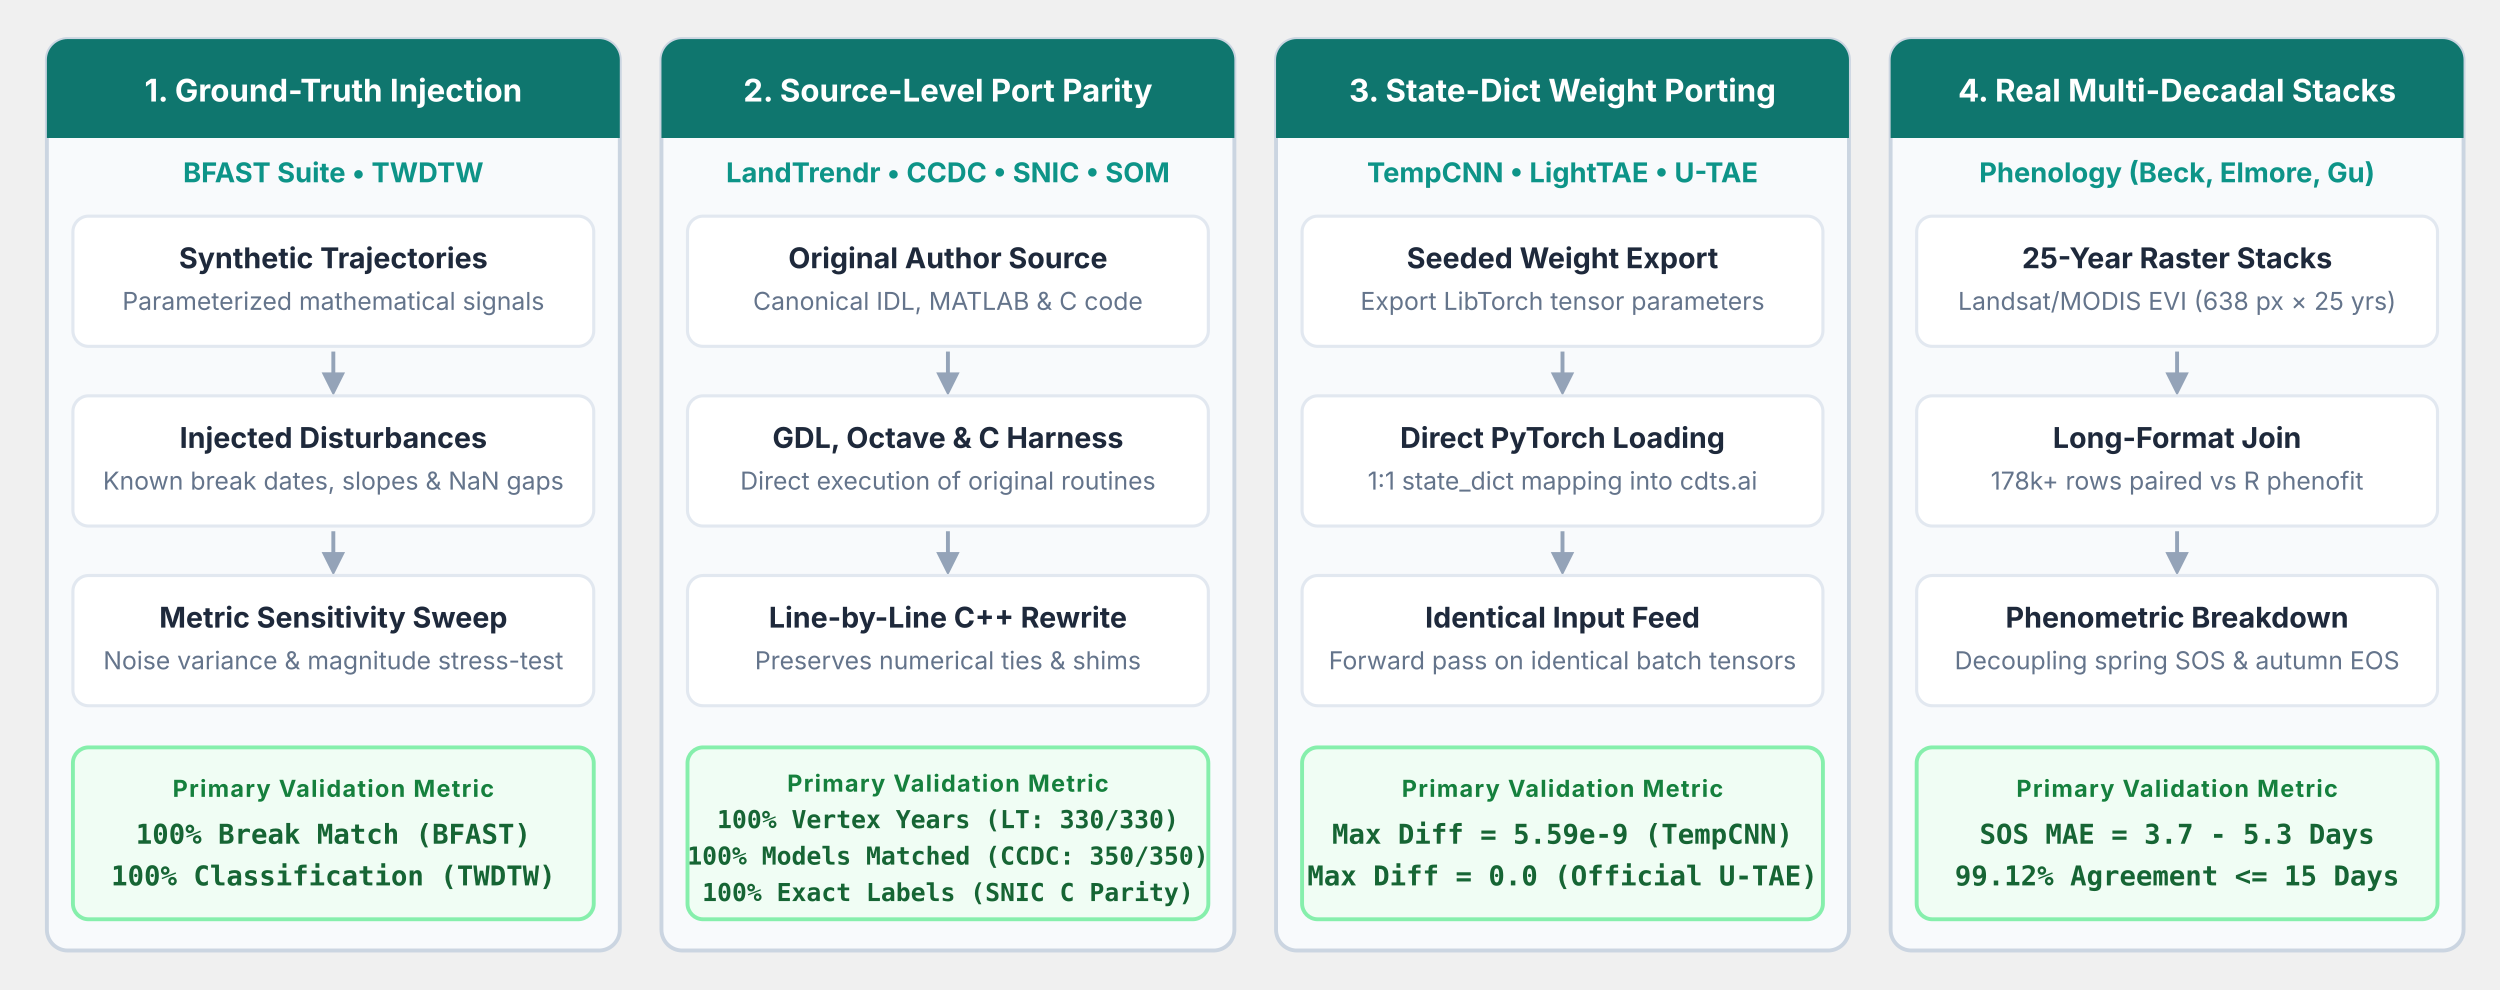
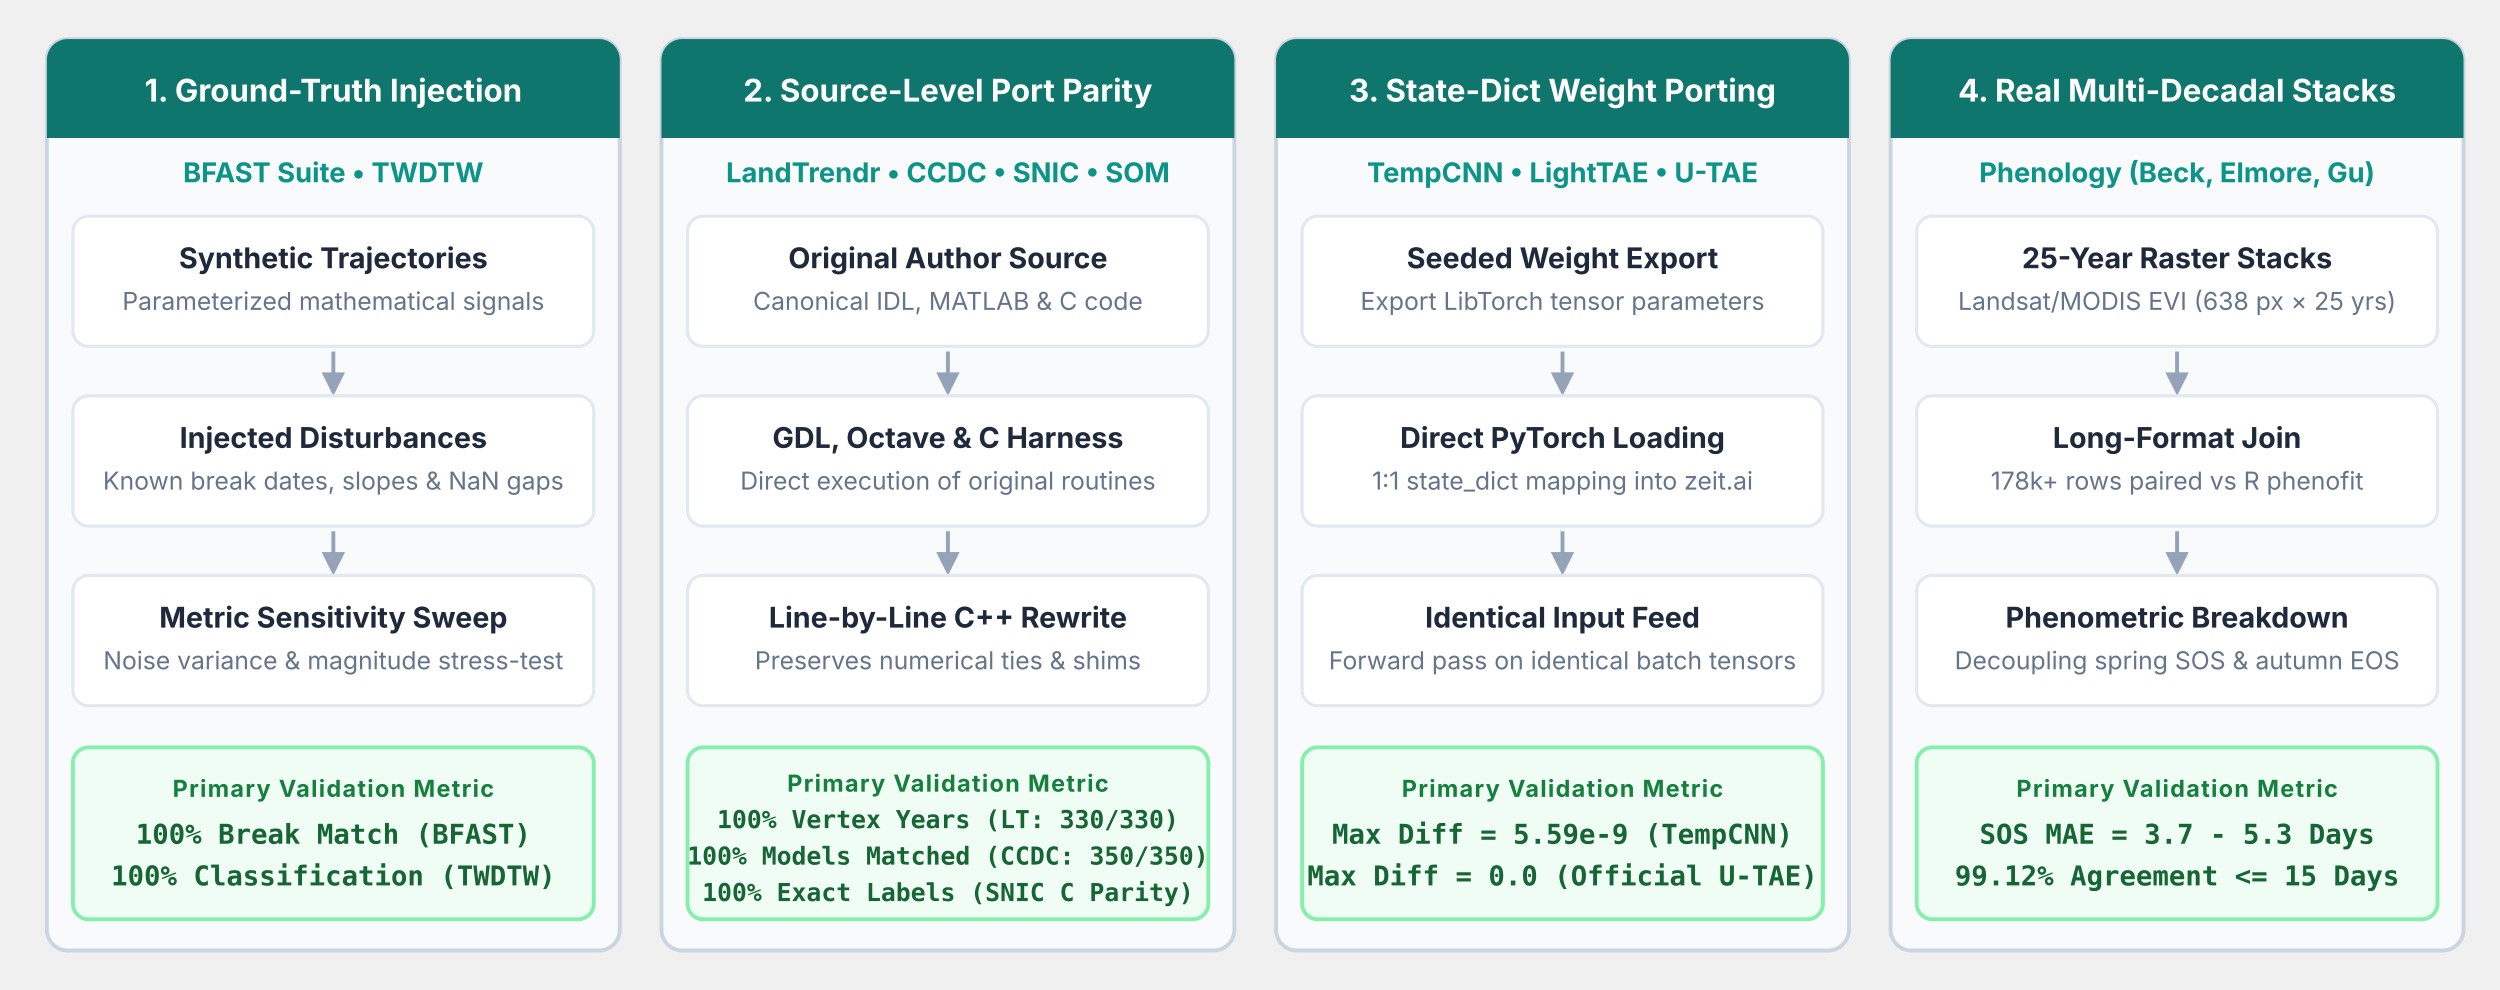
<svg xmlns="http://www.w3.org/2000/svg" viewBox="0 0 960 380" class="validation-methodology-svg" role="img" aria-label="Validation Methodology Framework">
  <defs>
    <style>
      .card-bg { fill: #f8fafc; stroke: #cbd5e1; stroke-width: 1.5; }
      .card-hdr { fill: #0f766e; }
      .hdr-text { font-family: system-ui, -apple-system, sans-serif; font-size: 12px; font-weight: 700; fill: #ffffff; text-anchor: middle; }
      .scope-text { font-family: system-ui, -apple-system, sans-serif; font-size: 10.5px; font-weight: 700; fill: #0d9488; text-anchor: middle; }
      .step-box { fill: #ffffff; stroke: #e2e8f0; stroke-width: 1.2; }
      .step-title { font-family: system-ui, -apple-system, sans-serif; font-size: 11px; font-weight: 700; fill: #1e293b; text-anchor: middle; }
      .step-desc { font-family: system-ui, -apple-system, sans-serif; font-size: 9.5px; fill: #64748b; text-anchor: middle; }
      .arrow { stroke: #94a3b8; stroke-width: 1.5; fill: none; marker-end: url(#arrowhead); }
      .outcome-box { fill: #f0fdf4; stroke: #86efac; stroke-width: 1.5; }
      .outcome-lbl { font-family: system-ui, -apple-system, sans-serif; font-size: 9px; font-weight: 700; fill: #15803d; text-anchor: middle; text-transform: uppercase; letter-spacing: 0.5px; }
      .outcome-val { font-family: monospace; font-size: 10.5px; font-weight: 700; fill: #166534; text-anchor: middle; }

      @media (prefers-color-scheme: dark) {
        :root:not([data-md-color-scheme="default"]) {
          .card-bg { fill: #1e293b; stroke: #334155; }
          .card-hdr { fill: #115e59; }
          .scope-text { fill: #2dd4bf; }
          .step-box { fill: #0f172a; stroke: #334155; }
          .step-title { fill: #f1f5f9; }
          .step-desc { fill: #94a3b8; }
          .arrow { stroke: #64748b; }
          .outcome-box { fill: #064e3b; stroke: #059669; }
          .outcome-lbl { fill: #86efac; }
          .outcome-val { fill: #bbf7d0; }
        }
      }
    </style>
    <marker id="arrowhead" markerWidth="6" markerHeight="6" refX="4" refY="3" orient="auto">
      <polygon points="0 0, 6 3, 0 6" fill="#94a3b8" />
    </marker>
  </defs>
  <g transform="translate(18, 15)">
    <rect class="card-bg" x="0" y="0" width="220" height="350" rx="8" />
    <path class="card-hdr" d="M0,8 A8,8 0 0,1 8,0 L212,0 A8,8 0 0,1 220,8 L220,38 L0,38 Z" />
    <text class="hdr-text" x="110" y="24">1. Ground-Truth Injection</text>
    <text class="scope-text" x="110" y="55">BFAST Suite • TWDTW</text>
    <rect class="step-box" x="10" y="68" width="200" height="50" rx="6" />
    <text class="step-title" x="110" y="88">Synthetic Trajectories</text>
    <text class="step-desc" x="110" y="104">Parameterized mathematical signals</text>
    <line class="arrow" x1="110" y1="120" x2="110" y2="134" />
    <rect class="step-box" x="10" y="137" width="200" height="50" rx="6" />
    <text class="step-title" x="110" y="157">Injected Disturbances</text>
    <text class="step-desc" x="110" y="173">Known break dates, slopes &amp; NaN gaps</text>
    <line class="arrow" x1="110" y1="189" x2="110" y2="203" />
    <rect class="step-box" x="10" y="206" width="200" height="50" rx="6" />
    <text class="step-title" x="110" y="226">Metric Sensitivity Sweep</text>
    <text class="step-desc" x="110" y="242">Noise variance &amp; magnitude stress-test</text>
    <rect class="outcome-box" x="10" y="272" width="200" height="66" rx="6" />
    <text class="outcome-lbl" x="110" y="291">Primary Validation Metric</text>
    <text class="outcome-val" x="110" y="309">100% Break Match (BFAST)</text>
    <text class="outcome-val" x="110" y="325">100% Classification (TWDTW)</text>
  </g>
  <g transform="translate(254, 15)">
    <rect class="card-bg" x="0" y="0" width="220" height="350" rx="8" />
    <path class="card-hdr" d="M0,8 A8,8 0 0,1 8,0 L212,0 A8,8 0 0,1 220,8 L220,38 L0,38 Z" />
    <text class="hdr-text" x="110" y="24">2. Source-Level Port Parity</text>
    <text class="scope-text" x="110" y="55">LandTrendr • CCDC • SNIC • SOM</text>
    <rect class="step-box" x="10" y="68" width="200" height="50" rx="6" />
    <text class="step-title" x="110" y="88">Original Author Source</text>
    <text class="step-desc" x="110" y="104">Canonical IDL, MATLAB &amp; C code</text>
    <line class="arrow" x1="110" y1="120" x2="110" y2="134" />
    <rect class="step-box" x="10" y="137" width="200" height="50" rx="6" />
    <text class="step-title" x="110" y="157">GDL, Octave &amp; C Harness</text>
    <text class="step-desc" x="110" y="173">Direct execution of original routines</text>
    <line class="arrow" x1="110" y1="189" x2="110" y2="203" />
    <rect class="step-box" x="10" y="206" width="200" height="50" rx="6" />
    <text class="step-title" x="110" y="226">Line-by-Line C++ Rewrite</text>
    <text class="step-desc" x="110" y="242">Preserves numerical ties &amp; shims</text>
    <rect class="outcome-box" x="10" y="272" width="200" height="66" rx="6" />
    <text class="outcome-lbl" x="110" y="289">Primary Validation Metric</text>
    <text class="outcome-val" x="110" y="303" style="font-size: 9.5px;">100% Vertex Years (LT: 330/330)</text>
    <text class="outcome-val" x="110" y="317" style="font-size: 9.5px;">100% Models Matched (CCDC: 350/350)</text>
    <text class="outcome-val" x="110" y="331" style="font-size: 9.5px;">100% Exact Labels (SNIC C Parity)</text>
  </g>
  <g transform="translate(490, 15)">
    <rect class="card-bg" x="0" y="0" width="220" height="350" rx="8" />
    <path class="card-hdr" d="M0,8 A8,8 0 0,1 8,0 L212,0 A8,8 0 0,1 220,8 L220,38 L0,38 Z" />
    <text class="hdr-text" x="110" y="24">3. State-Dict Weight Porting</text>
    <text class="scope-text" x="110" y="55">TempCNN • LightTAE • U-TAE</text>
    <rect class="step-box" x="10" y="68" width="200" height="50" rx="6" />
    <text class="step-title" x="110" y="88">Seeded Weight Export</text>
    <text class="step-desc" x="110" y="104">Export LibTorch tensor parameters</text>
    <line class="arrow" x1="110" y1="120" x2="110" y2="134" />
    <rect class="step-box" x="10" y="137" width="200" height="50" rx="6" />
    <text class="step-title" x="110" y="157">Direct PyTorch Loading</text>
-     <text class="step-desc" x="110" y="173">1:1 state_dict mapping into cdts.ai</text>
+     <text class="step-desc" x="110" y="173">1:1 state_dict mapping into zeit.ai</text>
    <line class="arrow" x1="110" y1="189" x2="110" y2="203" />
    <rect class="step-box" x="10" y="206" width="200" height="50" rx="6" />
    <text class="step-title" x="110" y="226">Identical Input Feed</text>
    <text class="step-desc" x="110" y="242">Forward pass on identical batch tensors</text>
    <rect class="outcome-box" x="10" y="272" width="200" height="66" rx="6" />
    <text class="outcome-lbl" x="110" y="291">Primary Validation Metric</text>
    <text class="outcome-val" x="110" y="309">Max Diff = 5.59e-9 (TempCNN)</text>
    <text class="outcome-val" x="110" y="325">Max Diff = 0.0 (Official U-TAE)</text>
  </g>
  <g transform="translate(726, 15)">
    <rect class="card-bg" x="0" y="0" width="220" height="350" rx="8" />
    <path class="card-hdr" d="M0,8 A8,8 0 0,1 8,0 L212,0 A8,8 0 0,1 220,8 L220,38 L0,38 Z" />
    <text class="hdr-text" x="110" y="24">4. Real Multi-Decadal Stacks</text>
    <text class="scope-text" x="110" y="55">Phenology (Beck, Elmore, Gu)</text>
    <rect class="step-box" x="10" y="68" width="200" height="50" rx="6" />
    <text class="step-title" x="110" y="88">25-Year Raster Stacks</text>
    <text class="step-desc" x="110" y="104">Landsat/MODIS EVI (638 px × 25 yrs)</text>
    <line class="arrow" x1="110" y1="120" x2="110" y2="134" />
    <rect class="step-box" x="10" y="137" width="200" height="50" rx="6" />
    <text class="step-title" x="110" y="157">Long-Format Join</text>
    <text class="step-desc" x="110" y="173">178k+ rows paired vs R phenofit</text>
    <line class="arrow" x1="110" y1="189" x2="110" y2="203" />
    <rect class="step-box" x="10" y="206" width="200" height="50" rx="6" />
    <text class="step-title" x="110" y="226">Phenometric Breakdown</text>
    <text class="step-desc" x="110" y="242">Decoupling spring SOS &amp; autumn EOS</text>
    <rect class="outcome-box" x="10" y="272" width="200" height="66" rx="6" />
    <text class="outcome-lbl" x="110" y="291">Primary Validation Metric</text>
    <text class="outcome-val" x="110" y="309">SOS MAE = 3.7 - 5.3 Days</text>
    <text class="outcome-val" x="110" y="325">99.12% Agreement &lt;= 15 Days</text>
  </g>
</svg>
